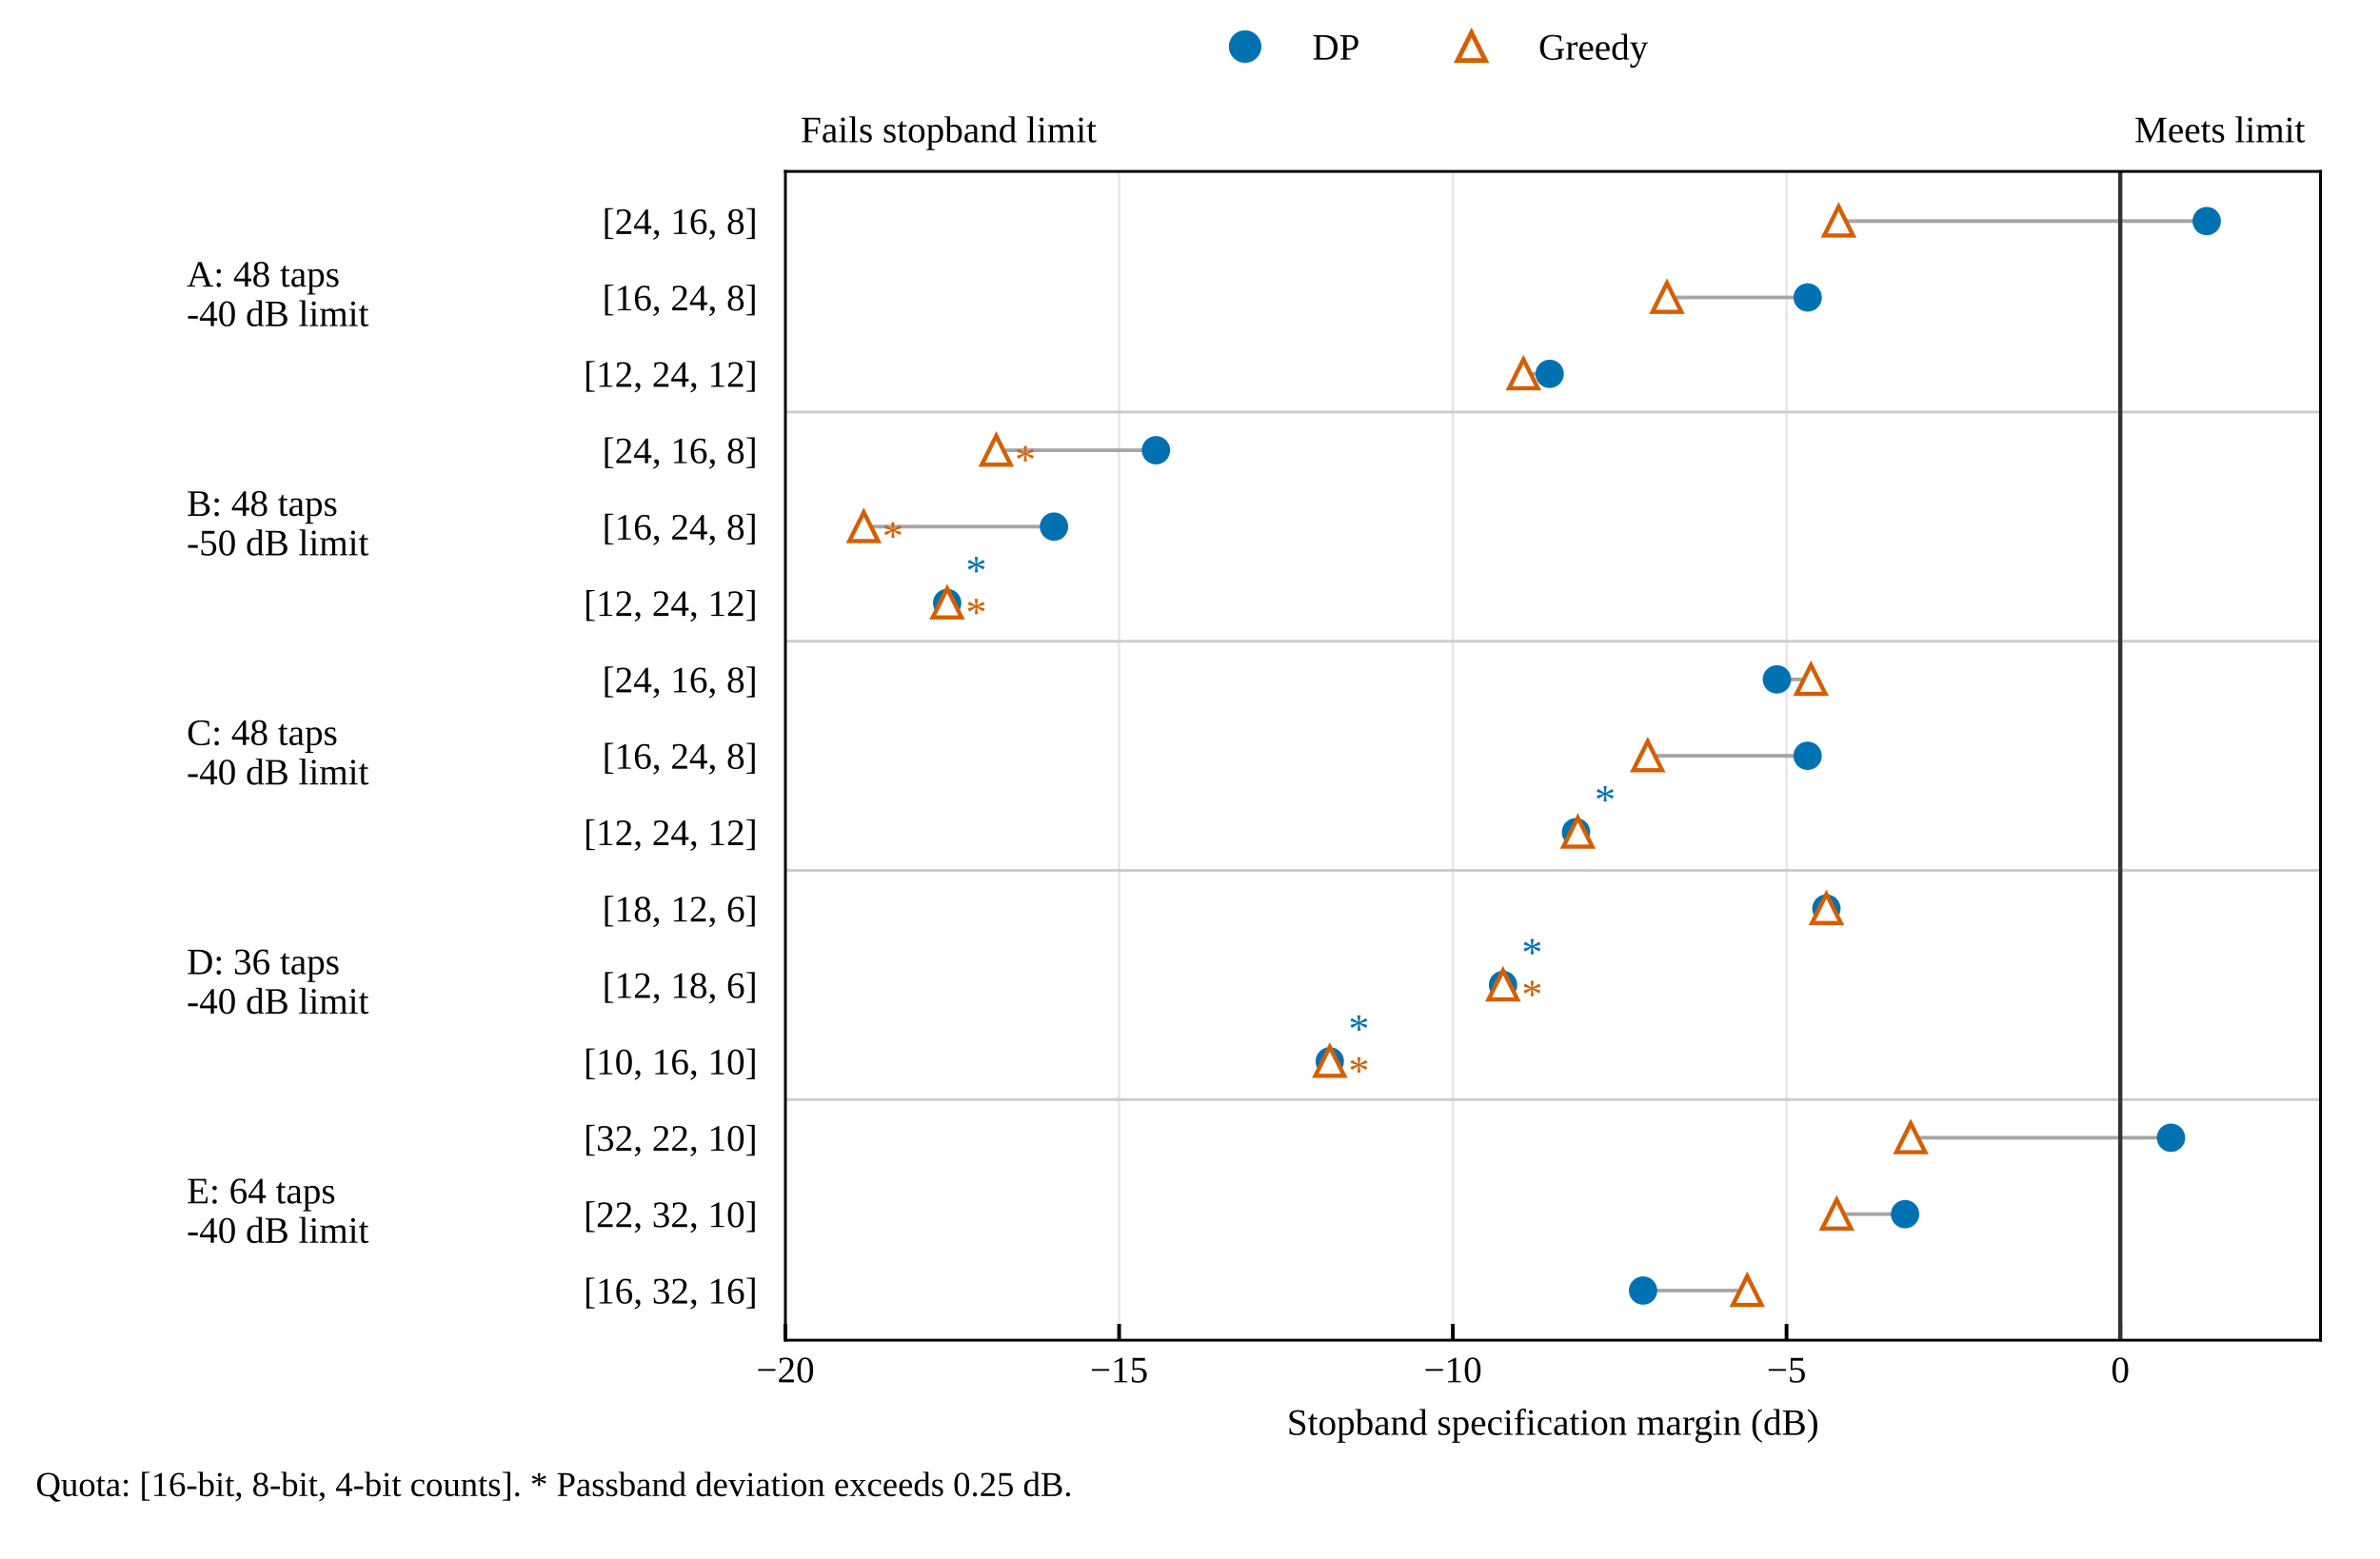
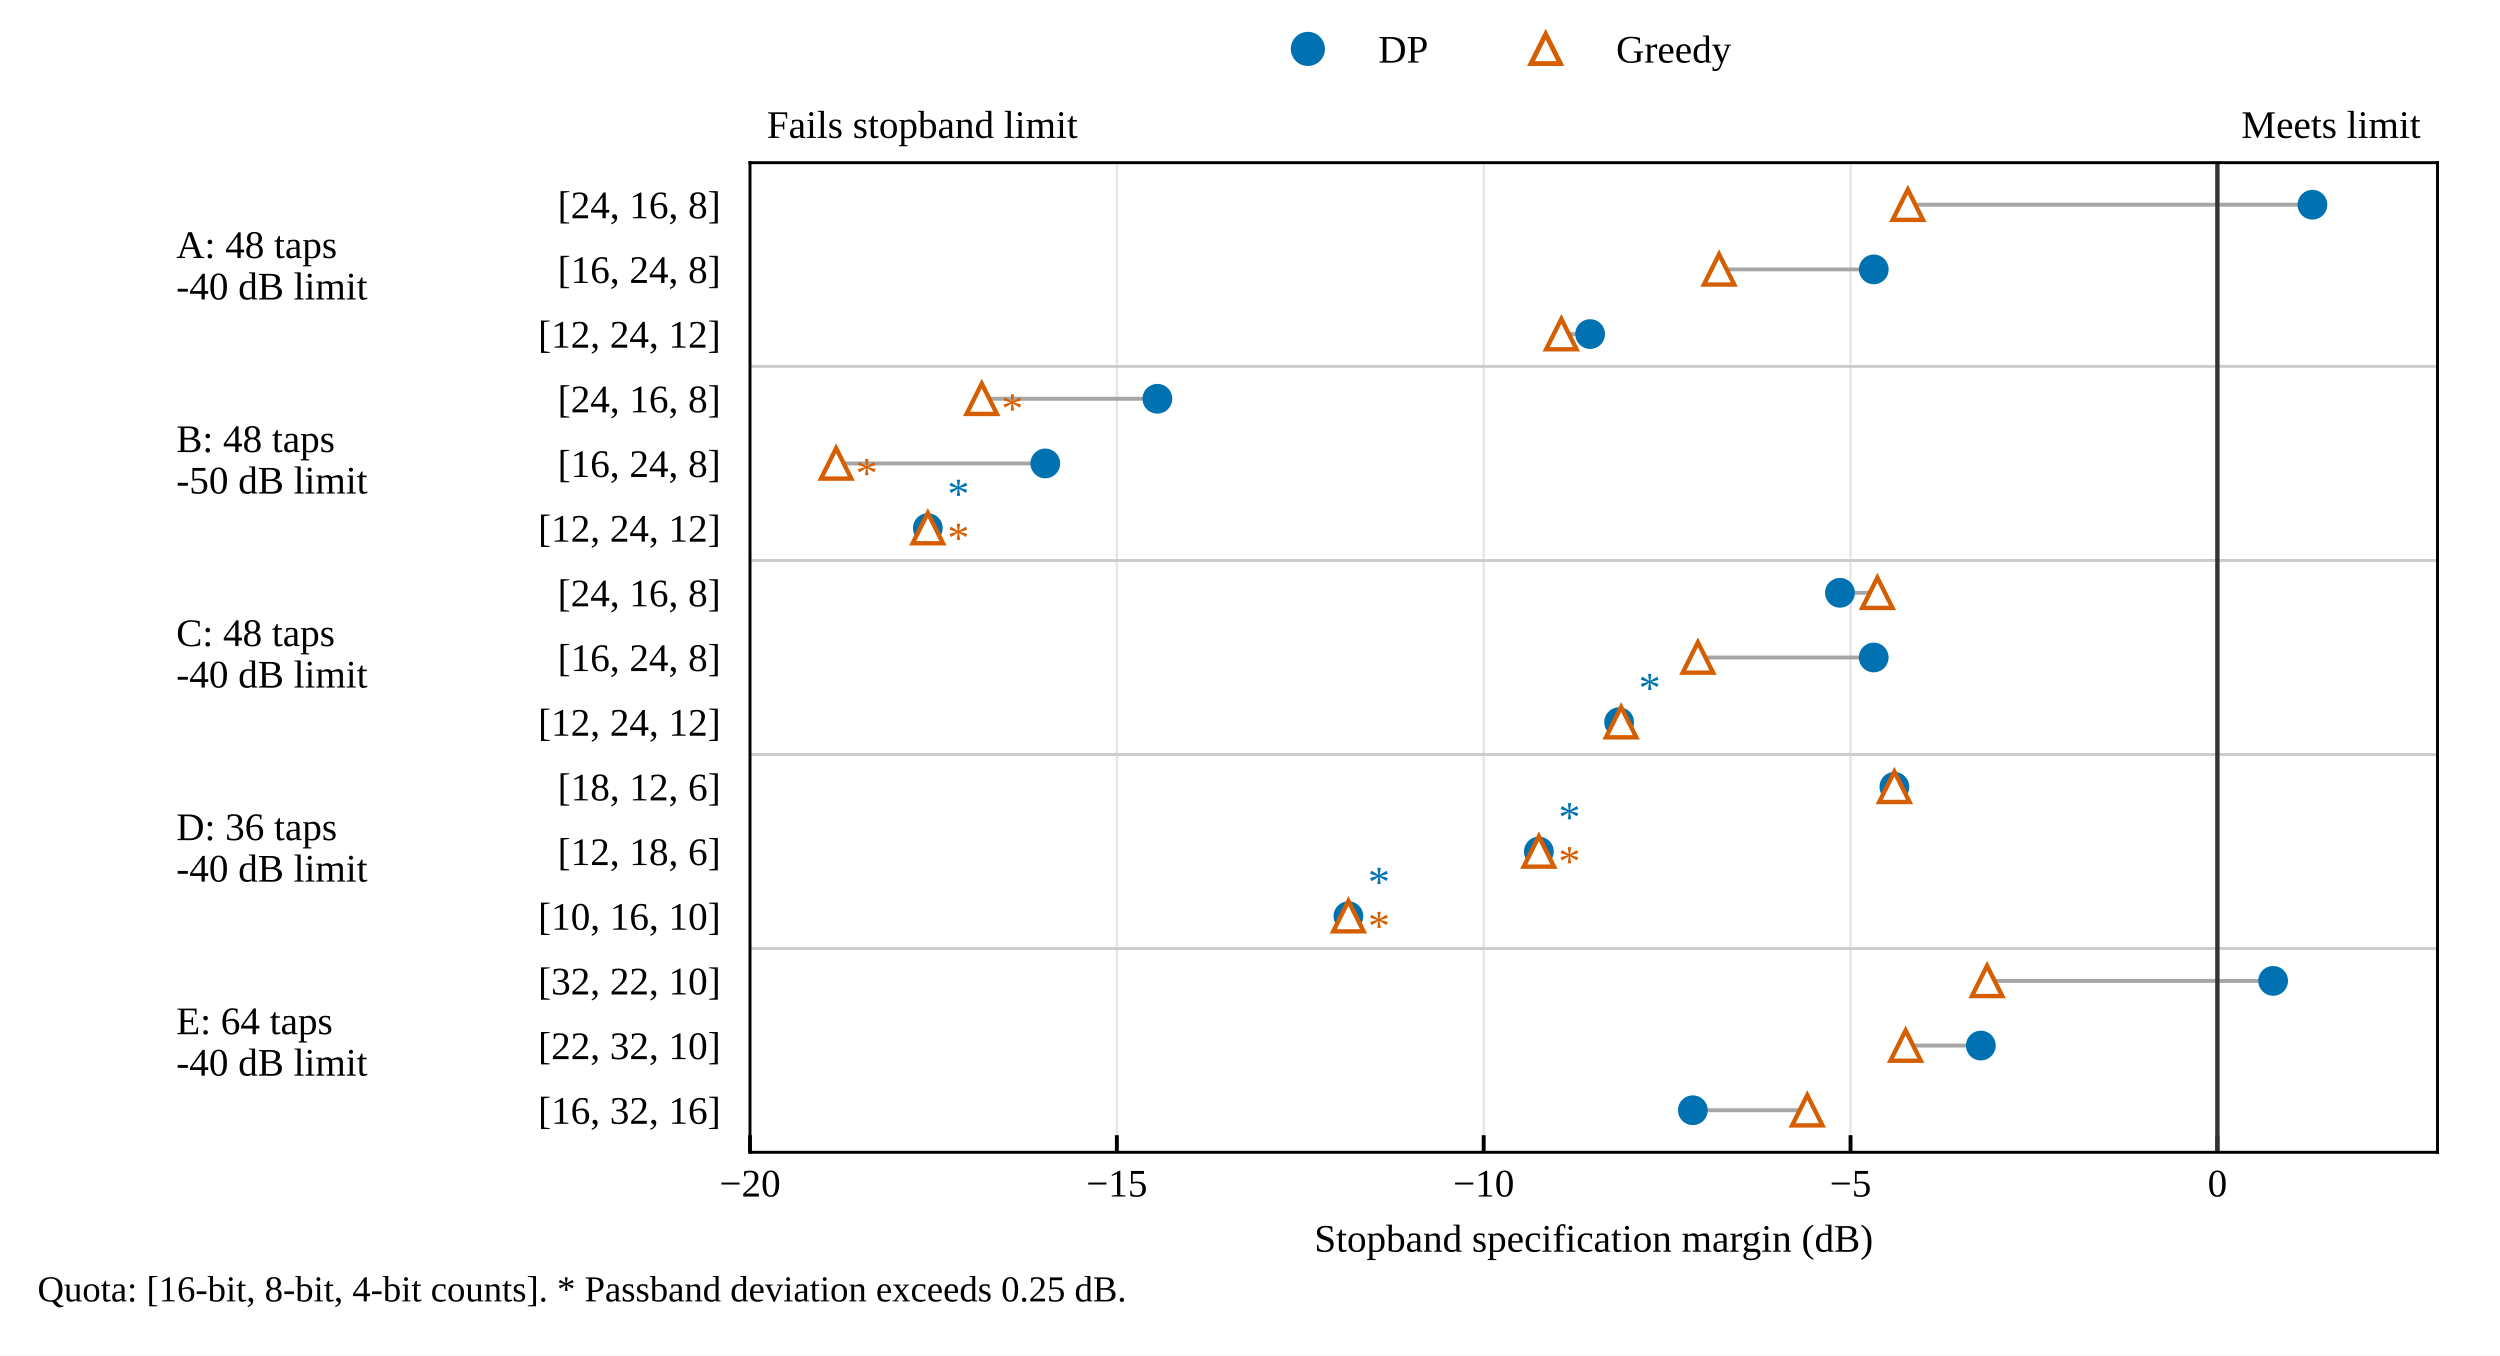
- <svg xmlns="http://www.w3.org/2000/svg" xmlns:xlink="http://www.w3.org/1999/xlink" width="511.2pt" height="334.8pt" viewBox="0 0 511.2 334.8" version="1.1">
+ <svg xmlns="http://www.w3.org/2000/svg" xmlns:xlink="http://www.w3.org/1999/xlink" width="511.2pt" height="277.2pt" viewBox="0 0 511.2 277.2" version="1.1">
  <defs>
    <style type="text/css">*{stroke-linejoin: round; stroke-linecap: butt}</style>
  </defs>
  <g id="figure_1">
    <g id="patch_1">
-       <path d="M 0 334.8  L 511.2 334.8  L 511.2 0  L 0 0  z " style="fill: #ffffff" />
+       <path d="M 0 277.2  L 511.2 277.2  L 511.2 0  L 0 0  z " style="fill: #ffffff" />
    </g>
    <g id="axes_1">
      <g id="patch_2">
-         <path d="M 168.696 287.928  L 498.42 287.928  L 498.42 36.828  L 168.696 36.828  z " style="fill: #ffffff" />
+         <path d="M 153.36 235.62  L 498.42 235.62  L 498.42 33.264  L 153.36 33.264  z " style="fill: #ffffff" />
      </g>
      <g id="matplotlib.axis_1">
        <g id="xtick_1">
          <g id="line2d_1">
-             <path d="M 168.696 287.928  L 168.696 36.828  " clip-path="url(#p16cf13d102)" style="fill: none; stroke: #e6e6e6; stroke-width: 0.5; stroke-linecap: square" />
+             <path d="M 153.36 235.62  L 153.36 33.264  " clip-path="url(#p4b756a6af1)" style="fill: none; stroke: #e6e6e6; stroke-width: 0.5; stroke-linecap: square" />
          </g>
          <g id="line2d_2">
            <defs>
-               <path id="m897e03ab3a" d="M 0 0  L 0 -3.5  " style="stroke: #000000; stroke-width: 0.8" />
+               <path id="m0990af13a1" d="M 0 0  L 0 -3.5  " style="stroke: #000000; stroke-width: 0.8" />
            </defs>
            <g>
-               <use xlink:href="#m897e03ab3a" x="168.696" y="287.928" style="stroke: #000000; stroke-width: 0.8" />
+               <use xlink:href="#m0990af13a1" x="153.36" y="235.62" style="stroke: #000000; stroke-width: 0.8" />
            </g>
          </g>
          <g id="text_1">
-             <text style="font-size: 8px; font-family: 'Times New Roman', serif; text-anchor: middle" x="168.696" y="296.975" transform="rotate(-0 168.696 296.9749)">−20</text>
+             <text style="font-size: 8px; font-family: 'Times New Roman', serif; text-anchor: middle" x="153.36" y="244.667" transform="rotate(-0 153.36 244.6669)">−20</text>
          </g>
        </g>
        <g id="xtick_2">
          <g id="line2d_3">
-             <path d="M 240.375 287.928  L 240.375 36.828  " clip-path="url(#p16cf13d102)" style="fill: none; stroke: #e6e6e6; stroke-width: 0.5; stroke-linecap: square" />
+             <path d="M 228.373 235.62  L 228.373 33.264  " clip-path="url(#p4b756a6af1)" style="fill: none; stroke: #e6e6e6; stroke-width: 0.5; stroke-linecap: square" />
          </g>
          <g id="line2d_4">
            <g>
-               <use xlink:href="#m897e03ab3a" x="240.375" y="287.928" style="stroke: #000000; stroke-width: 0.8" />
+               <use xlink:href="#m0990af13a1" x="228.373" y="235.62" style="stroke: #000000; stroke-width: 0.8" />
            </g>
          </g>
          <g id="text_2">
-             <text style="font-size: 8px; font-family: 'Times New Roman', serif; text-anchor: middle" x="240.375" y="296.975" transform="rotate(-0 240.3751 296.9749)">−15</text>
+             <text style="font-size: 8px; font-family: 'Times New Roman', serif; text-anchor: middle" x="228.373" y="244.667" transform="rotate(-0 228.373 244.6669)">−15</text>
          </g>
        </g>
        <g id="xtick_3">
          <g id="line2d_5">
-             <path d="M 312.054 287.928  L 312.054 36.828  " clip-path="url(#p16cf13d102)" style="fill: none; stroke: #e6e6e6; stroke-width: 0.5; stroke-linecap: square" />
+             <path d="M 303.386 235.62  L 303.386 33.264  " clip-path="url(#p4b756a6af1)" style="fill: none; stroke: #e6e6e6; stroke-width: 0.5; stroke-linecap: square" />
          </g>
          <g id="line2d_6">
            <g>
-               <use xlink:href="#m897e03ab3a" x="312.054" y="287.928" style="stroke: #000000; stroke-width: 0.8" />
+               <use xlink:href="#m0990af13a1" x="303.386" y="235.62" style="stroke: #000000; stroke-width: 0.8" />
            </g>
          </g>
          <g id="text_3">
-             <text style="font-size: 8px; font-family: 'Times New Roman', serif; text-anchor: middle" x="312.054" y="296.975" transform="rotate(-0 312.0543 296.9749)">−10</text>
+             <text style="font-size: 8px; font-family: 'Times New Roman', serif; text-anchor: middle" x="303.386" y="244.667" transform="rotate(-0 303.3861 244.6669)">−10</text>
          </g>
        </g>
        <g id="xtick_4">
          <g id="line2d_7">
-             <path d="M 383.733 287.928  L 383.733 36.828  " clip-path="url(#p16cf13d102)" style="fill: none; stroke: #e6e6e6; stroke-width: 0.5; stroke-linecap: square" />
+             <path d="M 378.399 235.62  L 378.399 33.264  " clip-path="url(#p4b756a6af1)" style="fill: none; stroke: #e6e6e6; stroke-width: 0.5; stroke-linecap: square" />
          </g>
          <g id="line2d_8">
            <g>
-               <use xlink:href="#m897e03ab3a" x="383.733" y="287.928" style="stroke: #000000; stroke-width: 0.8" />
+               <use xlink:href="#m0990af13a1" x="378.399" y="235.62" style="stroke: #000000; stroke-width: 0.8" />
            </g>
          </g>
          <g id="text_4">
-             <text style="font-size: 8px; font-family: 'Times New Roman', serif; text-anchor: middle" x="383.733" y="296.975" transform="rotate(-0 383.7334 296.9749)">−5</text>
+             <text style="font-size: 8px; font-family: 'Times New Roman', serif; text-anchor: middle" x="378.399" y="244.667" transform="rotate(-0 378.3991 244.6669)">−5</text>
          </g>
        </g>
        <g id="xtick_5">
          <g id="line2d_9">
-             <path d="M 455.413 287.928  L 455.413 36.828  " clip-path="url(#p16cf13d102)" style="fill: none; stroke: #e6e6e6; stroke-width: 0.5; stroke-linecap: square" />
+             <path d="M 453.412 235.62  L 453.412 33.264  " clip-path="url(#p4b756a6af1)" style="fill: none; stroke: #e6e6e6; stroke-width: 0.5; stroke-linecap: square" />
          </g>
          <g id="line2d_10">
            <g>
-               <use xlink:href="#m897e03ab3a" x="455.413" y="287.928" style="stroke: #000000; stroke-width: 0.8" />
+               <use xlink:href="#m0990af13a1" x="453.412" y="235.62" style="stroke: #000000; stroke-width: 0.8" />
            </g>
          </g>
          <g id="text_5">
-             <text style="font-size: 8px; font-family: 'Times New Roman', serif; text-anchor: middle" x="455.413" y="296.975" transform="rotate(-0 455.4125 296.9749)">0</text>
+             <text style="font-size: 8px; font-family: 'Times New Roman', serif; text-anchor: middle" x="453.412" y="244.667" transform="rotate(-0 453.4122 244.6669)">0</text>
          </g>
        </g>
        <g id="text_6">
-           <text style="font-size: 8px; font-family: 'Times New Roman', serif; text-anchor: middle" x="333.558" y="308.256" transform="rotate(-0 333.558 308.2564)">Stopband specification margin (dB)</text>
+           <text style="font-size: 8px; font-family: 'Times New Roman', serif; text-anchor: middle" x="325.89" y="255.948" transform="rotate(-0 325.89 255.9484)">Stopband specification margin (dB)</text>
        </g>
      </g>
      <g id="matplotlib.axis_2">
        <g id="ytick_1">
          <g id="line2d_11" />
          <g id="text_7">
-             <text style="font-size: 8px; font-family: 'Times New Roman', serif; text-anchor: end" x="162.696" y="50.269" transform="rotate(-0 162.696 50.26908)">[24, 16, 8]</text>
+             <text style="font-size: 8px; font-family: 'Times New Roman', serif; text-anchor: end" x="147.36" y="44.634" transform="rotate(-0 147.36 44.63426)">[24, 16, 8]</text>
          </g>
        </g>
        <g id="ytick_2">
          <g id="line2d_12" />
          <g id="text_8">
-             <text style="font-size: 8px; font-family: 'Times New Roman', serif; text-anchor: end" x="162.696" y="66.681" transform="rotate(-0 162.696 66.68085)">[16, 24, 8]</text>
+             <text style="font-size: 8px; font-family: 'Times New Roman', serif; text-anchor: end" x="147.36" y="57.86" transform="rotate(-0 147.36 57.86014)">[16, 24, 8]</text>
          </g>
        </g>
        <g id="ytick_3">
          <g id="line2d_13" />
          <g id="text_9">
-             <text style="font-size: 8px; font-family: 'Times New Roman', serif; text-anchor: end" x="162.696" y="83.093" transform="rotate(-0 162.696 83.09261)">[12, 24, 12]</text>
+             <text style="font-size: 8px; font-family: 'Times New Roman', serif; text-anchor: end" x="147.36" y="71.086" transform="rotate(-0 147.36 71.08603)">[12, 24, 12]</text>
          </g>
        </g>
        <g id="ytick_4">
          <g id="line2d_14" />
          <g id="text_10">
-             <text style="font-size: 8px; font-family: 'Times New Roman', serif; text-anchor: end" x="162.696" y="99.504" transform="rotate(-0 162.696 99.50438)">[24, 16, 8]</text>
+             <text style="font-size: 8px; font-family: 'Times New Roman', serif; text-anchor: end" x="147.36" y="84.312" transform="rotate(-0 147.36 84.31191)">[24, 16, 8]</text>
          </g>
        </g>
        <g id="ytick_5">
          <g id="line2d_15" />
          <g id="text_11">
-             <text style="font-size: 8px; font-family: 'Times New Roman', serif; text-anchor: end" x="162.696" y="115.916" transform="rotate(-0 162.696 115.9161)">[16, 24, 8]</text>
+             <text style="font-size: 8px; font-family: 'Times New Roman', serif; text-anchor: end" x="147.36" y="97.538" transform="rotate(-0 147.36 97.53779)">[16, 24, 8]</text>
          </g>
        </g>
        <g id="ytick_6">
          <g id="line2d_16" />
          <g id="text_12">
-             <text style="font-size: 8px; font-family: 'Times New Roman', serif; text-anchor: end" x="162.696" y="132.328" transform="rotate(-0 162.696 132.3279)">[12, 24, 12]</text>
+             <text style="font-size: 8px; font-family: 'Times New Roman', serif; text-anchor: end" x="147.36" y="110.764" transform="rotate(-0 147.36 110.7637)">[12, 24, 12]</text>
          </g>
        </g>
        <g id="ytick_7">
          <g id="line2d_17" />
          <g id="text_13">
-             <text style="font-size: 8px; font-family: 'Times New Roman', serif; text-anchor: end" x="162.696" y="148.74" transform="rotate(-0 162.696 148.7397)">[24, 16, 8]</text>
+             <text style="font-size: 8px; font-family: 'Times New Roman', serif; text-anchor: end" x="147.36" y="123.99" transform="rotate(-0 147.36 123.9896)">[24, 16, 8]</text>
          </g>
        </g>
        <g id="ytick_8">
          <g id="line2d_18" />
          <g id="text_14">
-             <text style="font-size: 8px; font-family: 'Times New Roman', serif; text-anchor: end" x="162.696" y="165.151" transform="rotate(-0 162.696 165.1514)">[16, 24, 8]</text>
+             <text style="font-size: 8px; font-family: 'Times New Roman', serif; text-anchor: end" x="147.36" y="137.215" transform="rotate(-0 147.36 137.2154)">[16, 24, 8]</text>
          </g>
        </g>
        <g id="ytick_9">
          <g id="line2d_19" />
          <g id="text_15">
-             <text style="font-size: 8px; font-family: 'Times New Roman', serif; text-anchor: end" x="162.696" y="181.563" transform="rotate(-0 162.696 181.5632)">[12, 24, 12]</text>
+             <text style="font-size: 8px; font-family: 'Times New Roman', serif; text-anchor: end" x="147.36" y="150.441" transform="rotate(-0 147.36 150.4413)">[12, 24, 12]</text>
          </g>
        </g>
        <g id="ytick_10">
          <g id="line2d_20" />
          <g id="text_16">
-             <text style="font-size: 8px; font-family: 'Times New Roman', serif; text-anchor: end" x="162.696" y="197.975" transform="rotate(-0 162.696 197.975)">[18, 12, 6]</text>
+             <text style="font-size: 8px; font-family: 'Times New Roman', serif; text-anchor: end" x="147.36" y="163.667" transform="rotate(-0 147.36 163.6672)">[18, 12, 6]</text>
          </g>
        </g>
        <g id="ytick_11">
          <g id="line2d_21" />
          <g id="text_17">
-             <text style="font-size: 8px; font-family: 'Times New Roman', serif; text-anchor: end" x="162.696" y="214.387" transform="rotate(-0 162.696 214.3867)">[12, 18, 6]</text>
+             <text style="font-size: 8px; font-family: 'Times New Roman', serif; text-anchor: end" x="147.36" y="176.893" transform="rotate(-0 147.36 176.8931)">[12, 18, 6]</text>
          </g>
        </g>
        <g id="ytick_12">
          <g id="line2d_22" />
          <g id="text_18">
-             <text style="font-size: 8px; font-family: 'Times New Roman', serif; text-anchor: end" x="162.696" y="230.798" transform="rotate(-0 162.696 230.7985)">[10, 16, 10]</text>
+             <text style="font-size: 8px; font-family: 'Times New Roman', serif; text-anchor: end" x="147.36" y="190.119" transform="rotate(-0 147.36 190.119)">[10, 16, 10]</text>
          </g>
        </g>
        <g id="ytick_13">
          <g id="line2d_23" />
          <g id="text_19">
-             <text style="font-size: 8px; font-family: 'Times New Roman', serif; text-anchor: end" x="162.696" y="247.21" transform="rotate(-0 162.696 247.2103)">[32, 22, 10]</text>
+             <text style="font-size: 8px; font-family: 'Times New Roman', serif; text-anchor: end" x="147.36" y="203.345" transform="rotate(-0 147.36 203.3448)">[32, 22, 10]</text>
          </g>
        </g>
        <g id="ytick_14">
          <g id="line2d_24" />
          <g id="text_20">
-             <text style="font-size: 8px; font-family: 'Times New Roman', serif; text-anchor: end" x="162.696" y="263.622" transform="rotate(-0 162.696 263.622)">[22, 32, 10]</text>
+             <text style="font-size: 8px; font-family: 'Times New Roman', serif; text-anchor: end" x="147.36" y="216.571" transform="rotate(-0 147.36 216.5707)">[22, 32, 10]</text>
          </g>
        </g>
        <g id="ytick_15">
          <g id="line2d_25" />
          <g id="text_21">
-             <text style="font-size: 8px; font-family: 'Times New Roman', serif; text-anchor: end" x="162.696" y="280.034" transform="rotate(-0 162.696 280.0338)">[16, 32, 16]</text>
+             <text style="font-size: 8px; font-family: 'Times New Roman', serif; text-anchor: end" x="147.36" y="229.797" transform="rotate(-0 147.36 229.7966)">[16, 32, 16]</text>
          </g>
        </g>
      </g>
      <g id="line2d_26">
-         <path d="M 473.983 47.496  L 394.924 47.496  " clip-path="url(#p16cf13d102)" style="fill: none; stroke: #a6a6a6; stroke-width: 0.8; stroke-linecap: square" />
+         <path d="M 472.846 41.861  L 390.11 41.861  " clip-path="url(#p4b756a6af1)" style="fill: none; stroke: #a6a6a6; stroke-width: 0.8; stroke-linecap: square" />
      </g>
      <g id="line2d_27">
-         <path d="M 388.272 63.907  L 358.047 63.907  " clip-path="url(#p16cf13d102)" style="fill: none; stroke: #a6a6a6; stroke-width: 0.8; stroke-linecap: square" />
+         <path d="M 383.149 55.087  L 351.518 55.087  " clip-path="url(#p4b756a6af1)" style="fill: none; stroke: #a6a6a6; stroke-width: 0.8; stroke-linecap: square" />
      </g>
      <g id="line2d_28">
-         <path d="M 332.85 80.319  L 327.223 80.319  " clip-path="url(#p16cf13d102)" style="fill: none; stroke: #a6a6a6; stroke-width: 0.8; stroke-linecap: square" />
+         <path d="M 325.149 68.313  L 319.26 68.313  " clip-path="url(#p4b756a6af1)" style="fill: none; stroke: #a6a6a6; stroke-width: 0.8; stroke-linecap: square" />
      </g>
      <g id="line2d_29">
-         <path d="M 248.295 96.731  L 213.977 96.731  " clip-path="url(#p16cf13d102)" style="fill: none; stroke: #a6a6a6; stroke-width: 0.8; stroke-linecap: square" />
+         <path d="M 236.661 81.538  L 200.747 81.538  " clip-path="url(#p4b756a6af1)" style="fill: none; stroke: #a6a6a6; stroke-width: 0.8; stroke-linecap: square" />
      </g>
      <g id="line2d_30">
-         <path d="M 226.392 113.143  L 185.527 113.143  " clip-path="url(#p16cf13d102)" style="fill: none; stroke: #a6a6a6; stroke-width: 0.8; stroke-linecap: square" />
+         <path d="M 213.74 94.764  L 170.974 94.764  " clip-path="url(#p4b756a6af1)" style="fill: none; stroke: #a6a6a6; stroke-width: 0.8; stroke-linecap: square" />
      </g>
      <g id="line2d_31">
-         <path d="M 203.442 129.554  L 203.442 129.554  " clip-path="url(#p16cf13d102)" style="fill: none; stroke: #a6a6a6; stroke-width: 0.8; stroke-linecap: square" />
+         <path d="M 189.722 107.99  L 189.722 107.99  " clip-path="url(#p4b756a6af1)" style="fill: none; stroke: #a6a6a6; stroke-width: 0.8; stroke-linecap: square" />
      </g>
      <g id="line2d_32">
-         <path d="M 381.66 145.966  L 388.977 145.966  " clip-path="url(#p16cf13d102)" style="fill: none; stroke: #a6a6a6; stroke-width: 0.8; stroke-linecap: square" />
+         <path d="M 376.23 121.216  L 383.886 121.216  " clip-path="url(#p4b756a6af1)" style="fill: none; stroke: #a6a6a6; stroke-width: 0.8; stroke-linecap: square" />
      </g>
      <g id="line2d_33">
-         <path d="M 388.259 162.378  L 353.909 162.378  " clip-path="url(#p16cf13d102)" style="fill: none; stroke: #a6a6a6; stroke-width: 0.8; stroke-linecap: square" />
+         <path d="M 383.136 134.442  L 347.188 134.442  " clip-path="url(#p4b756a6af1)" style="fill: none; stroke: #a6a6a6; stroke-width: 0.8; stroke-linecap: square" />
      </g>
      <g id="line2d_34">
-         <path d="M 338.511 178.79  L 338.904 178.79  " clip-path="url(#p16cf13d102)" style="fill: none; stroke: #a6a6a6; stroke-width: 0.8; stroke-linecap: square" />
+         <path d="M 331.074 147.668  L 331.484 147.668  " clip-path="url(#p4b756a6af1)" style="fill: none; stroke: #a6a6a6; stroke-width: 0.8; stroke-linecap: square" />
      </g>
      <g id="line2d_35">
-         <path d="M 392.298 195.202  L 392.298 195.202  " clip-path="url(#p16cf13d102)" style="fill: none; stroke: #a6a6a6; stroke-width: 0.8; stroke-linecap: square" />
+         <path d="M 387.362 160.894  L 387.362 160.894  " clip-path="url(#p4b756a6af1)" style="fill: none; stroke: #a6a6a6; stroke-width: 0.8; stroke-linecap: square" />
      </g>
      <g id="line2d_36">
-         <path d="M 322.832 211.613  L 322.832 211.613  " clip-path="url(#p16cf13d102)" style="fill: none; stroke: #a6a6a6; stroke-width: 0.8; stroke-linecap: square" />
+         <path d="M 314.665 174.12  L 314.665 174.12  " clip-path="url(#p4b756a6af1)" style="fill: none; stroke: #a6a6a6; stroke-width: 0.8; stroke-linecap: square" />
      </g>
      <g id="line2d_37">
-         <path d="M 285.621 228.025  L 285.621 228.025  " clip-path="url(#p16cf13d102)" style="fill: none; stroke: #a6a6a6; stroke-width: 0.8; stroke-linecap: square" />
+         <path d="M 275.723 187.346  L 275.723 187.346  " clip-path="url(#p4b756a6af1)" style="fill: none; stroke: #a6a6a6; stroke-width: 0.8; stroke-linecap: square" />
      </g>
      <g id="line2d_38">
-         <path d="M 466.305 244.437  L 410.409 244.437  " clip-path="url(#p16cf13d102)" style="fill: none; stroke: #a6a6a6; stroke-width: 0.8; stroke-linecap: square" />
+         <path d="M 464.812 200.571  L 406.315 200.571  " clip-path="url(#p4b756a6af1)" style="fill: none; stroke: #a6a6a6; stroke-width: 0.8; stroke-linecap: square" />
      </g>
      <g id="line2d_39">
-         <path d="M 409.191 260.849  L 394.494 260.849  " clip-path="url(#p16cf13d102)" style="fill: none; stroke: #a6a6a6; stroke-width: 0.8; stroke-linecap: square" />
+         <path d="M 405.041 213.797  L 389.66 213.797  " clip-path="url(#p4b756a6af1)" style="fill: none; stroke: #a6a6a6; stroke-width: 0.8; stroke-linecap: square" />
      </g>
      <g id="line2d_40">
-         <path d="M 352.918 277.26  L 375.279 277.26  " clip-path="url(#p16cf13d102)" style="fill: none; stroke: #a6a6a6; stroke-width: 0.8; stroke-linecap: square" />
+         <path d="M 346.151 227.023  L 369.551 227.023  " clip-path="url(#p4b756a6af1)" style="fill: none; stroke: #a6a6a6; stroke-width: 0.8; stroke-linecap: square" />
      </g>
      <g id="line2d_41">
        <defs>
-           <path id="m08a3121057" d="M 0 2.6  C 0.69 2.6 1.351 2.326 1.838 1.838  C 2.326 1.351 2.6 0.69 2.6 0  C 2.6 -0.69 2.326 -1.351 1.838 -1.838  C 1.351 -2.326 0.69 -2.6 0 -2.6  C -0.69 -2.6 -1.351 -2.326 -1.838 -1.838  C -2.326 -1.351 -2.6 -0.69 -2.6 0  C -2.6 0.69 -2.326 1.351 -1.838 1.838  C -1.351 2.326 -0.69 2.6 0 2.6  z " style="stroke: #0072b2; stroke-width: 0.9" />
+           <path id="m3b28a5a2b3" d="M 0 2.6  C 0.69 2.6 1.351 2.326 1.838 1.838  C 2.326 1.351 2.6 0.69 2.6 0  C 2.6 -0.69 2.326 -1.351 1.838 -1.838  C 1.351 -2.326 0.69 -2.6 0 -2.6  C -0.69 -2.6 -1.351 -2.326 -1.838 -1.838  C -2.326 -1.351 -2.6 -0.69 -2.6 0  C -2.6 0.69 -2.326 1.351 -1.838 1.838  C -1.351 2.326 -0.69 2.6 0 2.6  z " style="stroke: #0072b2; stroke-width: 0.9" />
        </defs>
-         <g clip-path="url(#p16cf13d102)">
-           <use xlink:href="#m08a3121057" x="473.983" y="47.496" style="fill: #0072b2; stroke: #0072b2; stroke-width: 0.9" />
+         <g clip-path="url(#p4b756a6af1)">
+           <use xlink:href="#m3b28a5a2b3" x="472.846" y="41.861" style="fill: #0072b2; stroke: #0072b2; stroke-width: 0.9" />
        </g>
      </g>
      <g id="line2d_42">
-         <g clip-path="url(#p16cf13d102)">
-           <use xlink:href="#m08a3121057" x="388.272" y="63.907" style="fill: #0072b2; stroke: #0072b2; stroke-width: 0.9" />
+         <g clip-path="url(#p4b756a6af1)">
+           <use xlink:href="#m3b28a5a2b3" x="383.149" y="55.087" style="fill: #0072b2; stroke: #0072b2; stroke-width: 0.9" />
        </g>
      </g>
      <g id="line2d_43">
-         <g clip-path="url(#p16cf13d102)">
-           <use xlink:href="#m08a3121057" x="332.85" y="80.319" style="fill: #0072b2; stroke: #0072b2; stroke-width: 0.9" />
+         <g clip-path="url(#p4b756a6af1)">
+           <use xlink:href="#m3b28a5a2b3" x="325.149" y="68.313" style="fill: #0072b2; stroke: #0072b2; stroke-width: 0.9" />
        </g>
      </g>
      <g id="line2d_44">
-         <path d="M 168.696 88.525  L 498.42 88.525  " clip-path="url(#p16cf13d102)" style="fill: none; stroke: #cccccc; stroke-width: 0.6; stroke-linecap: square" />
+         <path d="M 153.36 74.926  L 498.42 74.926  " clip-path="url(#p4b756a6af1)" style="fill: none; stroke: #cccccc; stroke-width: 0.6; stroke-linecap: square" />
      </g>
      <g id="line2d_45">
-         <g clip-path="url(#p16cf13d102)">
-           <use xlink:href="#m08a3121057" x="248.295" y="96.731" style="fill: #0072b2; stroke: #0072b2; stroke-width: 0.9" />
+         <g clip-path="url(#p4b756a6af1)">
+           <use xlink:href="#m3b28a5a2b3" x="236.661" y="81.538" style="fill: #0072b2; stroke: #0072b2; stroke-width: 0.9" />
        </g>
      </g>
      <g id="line2d_46">
-         <g clip-path="url(#p16cf13d102)">
-           <use xlink:href="#m08a3121057" x="226.392" y="113.143" style="fill: #0072b2; stroke: #0072b2; stroke-width: 0.9" />
+         <g clip-path="url(#p4b756a6af1)">
+           <use xlink:href="#m3b28a5a2b3" x="213.74" y="94.764" style="fill: #0072b2; stroke: #0072b2; stroke-width: 0.9" />
        </g>
      </g>
      <g id="line2d_47">
-         <g clip-path="url(#p16cf13d102)">
-           <use xlink:href="#m08a3121057" x="203.442" y="129.554" style="fill: #0072b2; stroke: #0072b2; stroke-width: 0.9" />
+         <g clip-path="url(#p4b756a6af1)">
+           <use xlink:href="#m3b28a5a2b3" x="189.722" y="107.99" style="fill: #0072b2; stroke: #0072b2; stroke-width: 0.9" />
        </g>
      </g>
      <g id="line2d_48">
-         <path d="M 168.696 137.76  L 498.42 137.76  " clip-path="url(#p16cf13d102)" style="fill: none; stroke: #cccccc; stroke-width: 0.6; stroke-linecap: square" />
+         <path d="M 153.36 114.603  L 498.42 114.603  " clip-path="url(#p4b756a6af1)" style="fill: none; stroke: #cccccc; stroke-width: 0.6; stroke-linecap: square" />
      </g>
      <g id="line2d_49">
-         <g clip-path="url(#p16cf13d102)">
-           <use xlink:href="#m08a3121057" x="381.66" y="145.966" style="fill: #0072b2; stroke: #0072b2; stroke-width: 0.9" />
+         <g clip-path="url(#p4b756a6af1)">
+           <use xlink:href="#m3b28a5a2b3" x="376.23" y="121.216" style="fill: #0072b2; stroke: #0072b2; stroke-width: 0.9" />
        </g>
      </g>
      <g id="line2d_50">
-         <g clip-path="url(#p16cf13d102)">
-           <use xlink:href="#m08a3121057" x="388.259" y="162.378" style="fill: #0072b2; stroke: #0072b2; stroke-width: 0.9" />
+         <g clip-path="url(#p4b756a6af1)">
+           <use xlink:href="#m3b28a5a2b3" x="383.136" y="134.442" style="fill: #0072b2; stroke: #0072b2; stroke-width: 0.9" />
        </g>
      </g>
      <g id="line2d_51">
-         <g clip-path="url(#p16cf13d102)">
-           <use xlink:href="#m08a3121057" x="338.511" y="178.79" style="fill: #0072b2; stroke: #0072b2; stroke-width: 0.9" />
+         <g clip-path="url(#p4b756a6af1)">
+           <use xlink:href="#m3b28a5a2b3" x="331.074" y="147.668" style="fill: #0072b2; stroke: #0072b2; stroke-width: 0.9" />
        </g>
      </g>
      <g id="line2d_52">
-         <path d="M 168.696 186.996  L 498.42 186.996  " clip-path="url(#p16cf13d102)" style="fill: none; stroke: #cccccc; stroke-width: 0.6; stroke-linecap: square" />
+         <path d="M 153.36 154.281  L 498.42 154.281  " clip-path="url(#p4b756a6af1)" style="fill: none; stroke: #cccccc; stroke-width: 0.6; stroke-linecap: square" />
      </g>
      <g id="line2d_53">
-         <g clip-path="url(#p16cf13d102)">
-           <use xlink:href="#m08a3121057" x="392.298" y="195.202" style="fill: #0072b2; stroke: #0072b2; stroke-width: 0.9" />
+         <g clip-path="url(#p4b756a6af1)">
+           <use xlink:href="#m3b28a5a2b3" x="387.362" y="160.894" style="fill: #0072b2; stroke: #0072b2; stroke-width: 0.9" />
        </g>
      </g>
      <g id="line2d_54">
-         <g clip-path="url(#p16cf13d102)">
-           <use xlink:href="#m08a3121057" x="322.832" y="211.613" style="fill: #0072b2; stroke: #0072b2; stroke-width: 0.9" />
+         <g clip-path="url(#p4b756a6af1)">
+           <use xlink:href="#m3b28a5a2b3" x="314.665" y="174.12" style="fill: #0072b2; stroke: #0072b2; stroke-width: 0.9" />
        </g>
      </g>
      <g id="line2d_55">
-         <g clip-path="url(#p16cf13d102)">
-           <use xlink:href="#m08a3121057" x="285.621" y="228.025" style="fill: #0072b2; stroke: #0072b2; stroke-width: 0.9" />
+         <g clip-path="url(#p4b756a6af1)">
+           <use xlink:href="#m3b28a5a2b3" x="275.723" y="187.346" style="fill: #0072b2; stroke: #0072b2; stroke-width: 0.9" />
        </g>
      </g>
      <g id="line2d_56">
-         <path d="M 168.696 236.231  L 498.42 236.231  " clip-path="url(#p16cf13d102)" style="fill: none; stroke: #cccccc; stroke-width: 0.6; stroke-linecap: square" />
+         <path d="M 153.36 193.958  L 498.42 193.958  " clip-path="url(#p4b756a6af1)" style="fill: none; stroke: #cccccc; stroke-width: 0.6; stroke-linecap: square" />
      </g>
      <g id="line2d_57">
-         <g clip-path="url(#p16cf13d102)">
-           <use xlink:href="#m08a3121057" x="466.305" y="244.437" style="fill: #0072b2; stroke: #0072b2; stroke-width: 0.9" />
+         <g clip-path="url(#p4b756a6af1)">
+           <use xlink:href="#m3b28a5a2b3" x="464.812" y="200.571" style="fill: #0072b2; stroke: #0072b2; stroke-width: 0.9" />
        </g>
      </g>
      <g id="line2d_58">
-         <g clip-path="url(#p16cf13d102)">
-           <use xlink:href="#m08a3121057" x="409.191" y="260.849" style="fill: #0072b2; stroke: #0072b2; stroke-width: 0.9" />
+         <g clip-path="url(#p4b756a6af1)">
+           <use xlink:href="#m3b28a5a2b3" x="405.041" y="213.797" style="fill: #0072b2; stroke: #0072b2; stroke-width: 0.9" />
        </g>
      </g>
      <g id="line2d_59">
-         <g clip-path="url(#p16cf13d102)">
-           <use xlink:href="#m08a3121057" x="352.918" y="277.26" style="fill: #0072b2; stroke: #0072b2; stroke-width: 0.9" />
+         <g clip-path="url(#p4b756a6af1)">
+           <use xlink:href="#m3b28a5a2b3" x="346.151" y="227.023" style="fill: #0072b2; stroke: #0072b2; stroke-width: 0.9" />
        </g>
      </g>
      <g id="line2d_60">
-         <path d="M 455.413 287.928  L 455.413 36.828  " clip-path="url(#p16cf13d102)" style="fill: none; stroke: #333333; stroke-width: 0.9; stroke-linecap: square" />
+         <path d="M 453.412 235.62  L 453.412 33.264  " clip-path="url(#p4b756a6af1)" style="fill: none; stroke: #333333; stroke-width: 0.9; stroke-linecap: square" />
      </g>
      <g id="patch_3">
-         <path d="M 168.696 287.928  L 168.696 36.828  " style="fill: none; stroke: #000000; stroke-width: 0.6; stroke-linejoin: miter; stroke-linecap: square" />
+         <path d="M 153.36 235.62  L 153.36 33.264  " style="fill: none; stroke: #000000; stroke-width: 0.6; stroke-linejoin: miter; stroke-linecap: square" />
      </g>
      <g id="patch_4">
-         <path d="M 498.42 287.928  L 498.42 36.828  " style="fill: none; stroke: #000000; stroke-width: 0.6; stroke-linejoin: miter; stroke-linecap: square" />
+         <path d="M 498.42 235.62  L 498.42 33.264  " style="fill: none; stroke: #000000; stroke-width: 0.6; stroke-linejoin: miter; stroke-linecap: square" />
      </g>
      <g id="patch_5">
-         <path d="M 168.696 287.928  L 498.42 287.928  " style="fill: none; stroke: #000000; stroke-width: 0.6; stroke-linejoin: miter; stroke-linecap: square" />
+         <path d="M 153.36 235.62  L 498.42 235.62  " style="fill: none; stroke: #000000; stroke-width: 0.6; stroke-linejoin: miter; stroke-linecap: square" />
      </g>
      <g id="patch_6">
-         <path d="M 168.696 36.828  L 498.42 36.828  " style="fill: none; stroke: #000000; stroke-width: 0.6; stroke-linejoin: miter; stroke-linecap: square" />
+         <path d="M 153.36 33.264  L 498.42 33.264  " style="fill: none; stroke: #000000; stroke-width: 0.6; stroke-linejoin: miter; stroke-linecap: square" />
      </g>
      <g id="line2d_61">
        <defs>
-           <path id="m0c4dc425c7" d="M 0 -3.1  L -3.1 3.1  L 3.1 3.1  z " style="stroke: #d55e00; stroke-width: 0.9; stroke-linejoin: miter" />
+           <path id="m390d738e54" d="M 0 -3.1  L -3.1 3.1  L 3.1 3.1  z " style="stroke: #d55e00; stroke-width: 0.9; stroke-linejoin: miter" />
        </defs>
-         <g clip-path="url(#p16cf13d102)">
-           <use xlink:href="#m0c4dc425c7" x="394.924" y="47.496" style="fill: #ffffff; stroke: #d55e00; stroke-width: 0.9; stroke-linejoin: miter" />
+         <g clip-path="url(#p4b756a6af1)">
+           <use xlink:href="#m390d738e54" x="390.11" y="41.861" style="fill: #ffffff; stroke: #d55e00; stroke-width: 0.9; stroke-linejoin: miter" />
        </g>
      </g>
      <g id="line2d_62">
-         <g clip-path="url(#p16cf13d102)">
-           <use xlink:href="#m0c4dc425c7" x="358.047" y="63.907" style="fill: #ffffff; stroke: #d55e00; stroke-width: 0.9; stroke-linejoin: miter" />
+         <g clip-path="url(#p4b756a6af1)">
+           <use xlink:href="#m390d738e54" x="351.518" y="55.087" style="fill: #ffffff; stroke: #d55e00; stroke-width: 0.9; stroke-linejoin: miter" />
        </g>
      </g>
      <g id="line2d_63">
-         <g clip-path="url(#p16cf13d102)">
-           <use xlink:href="#m0c4dc425c7" x="327.223" y="80.319" style="fill: #ffffff; stroke: #d55e00; stroke-width: 0.9; stroke-linejoin: miter" />
+         <g clip-path="url(#p4b756a6af1)">
+           <use xlink:href="#m390d738e54" x="319.26" y="68.313" style="fill: #ffffff; stroke: #d55e00; stroke-width: 0.9; stroke-linejoin: miter" />
        </g>
      </g>
      <g id="text_22">
-         <text style="font-size: 8px; font-family: 'Times New Roman', serif" transform="translate(40.10364 61.57718)">A: 48 taps</text>
-         <text style="font-size: 8px; font-family: 'Times New Roman', serif" transform="translate(40.10364 70.05796)">-40 dB limit</text>
+         <text style="font-size: 8px; font-family: 'Times New Roman', serif" transform="translate(36.0396 52.75647)">A: 48 taps</text>
+         <text style="font-size: 8px; font-family: 'Times New Roman', serif" transform="translate(36.0396 61.23725)">-40 dB limit</text>
      </g>
      <g id="line2d_64">
-         <g clip-path="url(#p16cf13d102)">
-           <use xlink:href="#m0c4dc425c7" x="213.977" y="96.731" style="fill: #ffffff; stroke: #d55e00; stroke-width: 0.9; stroke-linejoin: miter" />
+         <g clip-path="url(#p4b756a6af1)">
+           <use xlink:href="#m390d738e54" x="200.747" y="81.538" style="fill: #ffffff; stroke: #d55e00; stroke-width: 0.9; stroke-linejoin: miter" />
        </g>
      </g>
      <g id="text_23">
-         <text style="font-size: 9px; font-family: 'Times New Roman', serif; text-anchor: start; fill: #d55e00" x="217.977" y="101.731" transform="rotate(-0 217.9768 101.7309)">*</text>
+         <text style="font-size: 9px; font-family: 'Times New Roman', serif; text-anchor: start; fill: #d55e00" x="204.747" y="86.538" transform="rotate(-0 204.7469 86.53847)">*</text>
      </g>
      <g id="line2d_65">
-         <g clip-path="url(#p16cf13d102)">
-           <use xlink:href="#m0c4dc425c7" x="185.527" y="113.143" style="fill: #ffffff; stroke: #d55e00; stroke-width: 0.9; stroke-linejoin: miter" />
+         <g clip-path="url(#p4b756a6af1)">
+           <use xlink:href="#m390d738e54" x="170.974" y="94.764" style="fill: #ffffff; stroke: #d55e00; stroke-width: 0.9; stroke-linejoin: miter" />
        </g>
      </g>
      <g id="text_24">
-         <text style="font-size: 9px; font-family: 'Times New Roman', serif; text-anchor: start; fill: #d55e00" x="189.527" y="118.143" transform="rotate(-0 189.527 118.1427)">*</text>
+         <text style="font-size: 9px; font-family: 'Times New Roman', serif; text-anchor: start; fill: #d55e00" x="174.974" y="99.764" transform="rotate(-0 174.9738 99.76435)">*</text>
      </g>
      <g id="text_25">
-         <text style="font-size: 9px; font-family: 'Times New Roman', serif; text-anchor: start; fill: #0072b2" x="207.442" y="125.554" transform="rotate(-0 207.4416 125.5545)">*</text>
+         <text style="font-size: 9px; font-family: 'Times New Roman', serif; text-anchor: start; fill: #0072b2" x="193.722" y="103.99" transform="rotate(-0 193.7217 103.9902)">*</text>
      </g>
      <g id="line2d_66">
-         <g clip-path="url(#p16cf13d102)">
-           <use xlink:href="#m0c4dc425c7" x="203.442" y="129.554" style="fill: #ffffff; stroke: #d55e00; stroke-width: 0.9; stroke-linejoin: miter" />
+         <g clip-path="url(#p4b756a6af1)">
+           <use xlink:href="#m390d738e54" x="189.722" y="107.99" style="fill: #ffffff; stroke: #d55e00; stroke-width: 0.9; stroke-linejoin: miter" />
        </g>
      </g>
      <g id="text_26">
-         <text style="font-size: 9px; font-family: 'Times New Roman', serif; text-anchor: start; fill: #d55e00" x="207.442" y="134.554" transform="rotate(-0 207.4416 134.5545)">*</text>
+         <text style="font-size: 9px; font-family: 'Times New Roman', serif; text-anchor: start; fill: #d55e00" x="193.722" y="112.99" transform="rotate(-0 193.7217 112.9902)">*</text>
      </g>
      <g id="text_27">
-         <text style="font-size: 8px; font-family: 'Times New Roman', serif" transform="translate(40.10364 110.8125)">B: 48 taps</text>
-         <text style="font-size: 8px; font-family: 'Times New Roman', serif" transform="translate(40.10364 119.2933)">-50 dB limit</text>
+         <text style="font-size: 8px; font-family: 'Times New Roman', serif" transform="translate(36.0396 92.43412)">B: 48 taps</text>
+         <text style="font-size: 8px; font-family: 'Times New Roman', serif" transform="translate(36.0396 100.9149)">-50 dB limit</text>
      </g>
      <g id="line2d_67">
-         <g clip-path="url(#p16cf13d102)">
-           <use xlink:href="#m0c4dc425c7" x="388.977" y="145.966" style="fill: #ffffff; stroke: #d55e00; stroke-width: 0.9; stroke-linejoin: miter" />
+         <g clip-path="url(#p4b756a6af1)">
+           <use xlink:href="#m390d738e54" x="383.886" y="121.216" style="fill: #ffffff; stroke: #d55e00; stroke-width: 0.9; stroke-linejoin: miter" />
        </g>
      </g>
      <g id="line2d_68">
-         <g clip-path="url(#p16cf13d102)">
-           <use xlink:href="#m0c4dc425c7" x="353.909" y="162.378" style="fill: #ffffff; stroke: #d55e00; stroke-width: 0.9; stroke-linejoin: miter" />
+         <g clip-path="url(#p4b756a6af1)">
+           <use xlink:href="#m390d738e54" x="347.188" y="134.442" style="fill: #ffffff; stroke: #d55e00; stroke-width: 0.9; stroke-linejoin: miter" />
        </g>
      </g>
      <g id="text_28">
-         <text style="font-size: 9px; font-family: 'Times New Roman', serif; text-anchor: start; fill: #0072b2" x="342.511" y="174.79" transform="rotate(-0 342.5113 174.7898)">*</text>
+         <text style="font-size: 9px; font-family: 'Times New Roman', serif; text-anchor: start; fill: #0072b2" x="335.074" y="143.668" transform="rotate(-0 335.0737 143.6679)">*</text>
      </g>
      <g id="line2d_69">
-         <g clip-path="url(#p16cf13d102)">
-           <use xlink:href="#m0c4dc425c7" x="338.904" y="178.79" style="fill: #ffffff; stroke: #d55e00; stroke-width: 0.9; stroke-linejoin: miter" />
+         <g clip-path="url(#p4b756a6af1)">
+           <use xlink:href="#m390d738e54" x="331.484" y="147.668" style="fill: #ffffff; stroke: #d55e00; stroke-width: 0.9; stroke-linejoin: miter" />
        </g>
      </g>
      <g id="text_29">
-         <text style="font-size: 8px; font-family: 'Times New Roman', serif" transform="translate(40.10364 160.0478)">C: 48 taps</text>
-         <text style="font-size: 8px; font-family: 'Times New Roman', serif" transform="translate(40.10364 168.5285)">-40 dB limit</text>
+         <text style="font-size: 8px; font-family: 'Times New Roman', serif" transform="translate(36.0396 132.1118)">C: 48 taps</text>
+         <text style="font-size: 8px; font-family: 'Times New Roman', serif" transform="translate(36.0396 140.5925)">-40 dB limit</text>
      </g>
      <g id="line2d_70">
-         <g clip-path="url(#p16cf13d102)">
-           <use xlink:href="#m0c4dc425c7" x="392.298" y="195.202" style="fill: #ffffff; stroke: #d55e00; stroke-width: 0.9; stroke-linejoin: miter" />
+         <g clip-path="url(#p4b756a6af1)">
+           <use xlink:href="#m390d738e54" x="387.362" y="160.894" style="fill: #ffffff; stroke: #d55e00; stroke-width: 0.9; stroke-linejoin: miter" />
        </g>
      </g>
      <g id="text_30">
-         <text style="font-size: 9px; font-family: 'Times New Roman', serif; text-anchor: start; fill: #0072b2" x="326.832" y="207.613" transform="rotate(-0 326.8318 207.6133)">*</text>
+         <text style="font-size: 9px; font-family: 'Times New Roman', serif; text-anchor: start; fill: #0072b2" x="318.665" y="170.12" transform="rotate(-0 318.6649 170.1196)">*</text>
      </g>
      <g id="line2d_71">
-         <g clip-path="url(#p16cf13d102)">
-           <use xlink:href="#m0c4dc425c7" x="322.832" y="211.613" style="fill: #ffffff; stroke: #d55e00; stroke-width: 0.9; stroke-linejoin: miter" />
+         <g clip-path="url(#p4b756a6af1)">
+           <use xlink:href="#m390d738e54" x="314.665" y="174.12" style="fill: #ffffff; stroke: #d55e00; stroke-width: 0.9; stroke-linejoin: miter" />
        </g>
      </g>
      <g id="text_31">
-         <text style="font-size: 9px; font-family: 'Times New Roman', serif; text-anchor: start; fill: #d55e00" x="326.832" y="216.613" transform="rotate(-0 326.8318 216.6133)">*</text>
+         <text style="font-size: 9px; font-family: 'Times New Roman', serif; text-anchor: start; fill: #d55e00" x="318.665" y="179.12" transform="rotate(-0 318.6649 179.1196)">*</text>
      </g>
      <g id="text_32">
-         <text style="font-size: 9px; font-family: 'Times New Roman', serif; text-anchor: start; fill: #0072b2" x="289.621" y="224.025" transform="rotate(-0 289.6209 224.0251)">*</text>
+         <text style="font-size: 9px; font-family: 'Times New Roman', serif; text-anchor: start; fill: #0072b2" x="279.723" y="183.346" transform="rotate(-0 279.7233 183.3455)">*</text>
      </g>
      <g id="line2d_72">
-         <g clip-path="url(#p16cf13d102)">
-           <use xlink:href="#m0c4dc425c7" x="285.621" y="228.025" style="fill: #ffffff; stroke: #d55e00; stroke-width: 0.9; stroke-linejoin: miter" />
+         <g clip-path="url(#p4b756a6af1)">
+           <use xlink:href="#m390d738e54" x="275.723" y="187.346" style="fill: #ffffff; stroke: #d55e00; stroke-width: 0.9; stroke-linejoin: miter" />
        </g>
      </g>
      <g id="text_33">
-         <text style="font-size: 9px; font-family: 'Times New Roman', serif; text-anchor: start; fill: #d55e00" x="289.621" y="233.025" transform="rotate(-0 289.6209 233.0251)">*</text>
+         <text style="font-size: 9px; font-family: 'Times New Roman', serif; text-anchor: start; fill: #d55e00" x="279.723" y="192.346" transform="rotate(-0 279.7233 192.3455)">*</text>
      </g>
      <g id="text_34">
-         <text style="font-size: 8px; font-family: 'Times New Roman', serif" transform="translate(40.10364 209.2831)">D: 36 taps</text>
-         <text style="font-size: 8px; font-family: 'Times New Roman', serif" transform="translate(40.10364 217.7638)">-40 dB limit</text>
+         <text style="font-size: 8px; font-family: 'Times New Roman', serif" transform="translate(36.0396 171.7894)">D: 36 taps</text>
+         <text style="font-size: 8px; font-family: 'Times New Roman', serif" transform="translate(36.0396 180.2702)">-40 dB limit</text>
      </g>
      <g id="line2d_73">
-         <g clip-path="url(#p16cf13d102)">
-           <use xlink:href="#m0c4dc425c7" x="410.409" y="244.437" style="fill: #ffffff; stroke: #d55e00; stroke-width: 0.9; stroke-linejoin: miter" />
+         <g clip-path="url(#p4b756a6af1)">
+           <use xlink:href="#m390d738e54" x="406.315" y="200.571" style="fill: #ffffff; stroke: #d55e00; stroke-width: 0.9; stroke-linejoin: miter" />
        </g>
      </g>
      <g id="line2d_74">
-         <g clip-path="url(#p16cf13d102)">
-           <use xlink:href="#m0c4dc425c7" x="394.494" y="260.849" style="fill: #ffffff; stroke: #d55e00; stroke-width: 0.9; stroke-linejoin: miter" />
+         <g clip-path="url(#p4b756a6af1)">
+           <use xlink:href="#m390d738e54" x="389.66" y="213.797" style="fill: #ffffff; stroke: #d55e00; stroke-width: 0.9; stroke-linejoin: miter" />
        </g>
      </g>
      <g id="line2d_75">
-         <g clip-path="url(#p16cf13d102)">
-           <use xlink:href="#m0c4dc425c7" x="375.279" y="277.26" style="fill: #ffffff; stroke: #d55e00; stroke-width: 0.9; stroke-linejoin: miter" />
+         <g clip-path="url(#p4b756a6af1)">
+           <use xlink:href="#m390d738e54" x="369.551" y="227.023" style="fill: #ffffff; stroke: #d55e00; stroke-width: 0.9; stroke-linejoin: miter" />
        </g>
      </g>
      <g id="text_35">
-         <text style="font-size: 8px; font-family: 'Times New Roman', serif" transform="translate(40.10364 258.5184)">E: 64 taps</text>
-         <text style="font-size: 8px; font-family: 'Times New Roman', serif" transform="translate(40.10364 266.9991)">-40 dB limit</text>
+         <text style="font-size: 8px; font-family: 'Times New Roman', serif" transform="translate(36.0396 211.4671)">E: 64 taps</text>
+         <text style="font-size: 8px; font-family: 'Times New Roman', serif" transform="translate(36.0396 219.9478)">-40 dB limit</text>
      </g>
      <g id="text_36">
-         <text style="font-size: 8px; font-family: 'Times New Roman', serif; text-anchor: start" x="171.993" y="30.55" transform="rotate(-0 171.9932 30.5505)">Fails stopband limit</text>
+         <text style="font-size: 8px; font-family: 'Times New Roman', serif; text-anchor: start" x="156.811" y="28.205" transform="rotate(-0 156.8106 28.2051)">Fails stopband limit</text>
      </g>
      <g id="text_37">
-         <text style="font-size: 8px; font-family: 'Times New Roman', serif; text-anchor: end" x="495.123" y="30.55" transform="rotate(-0 495.1228 30.5505)">Meets limit</text>
+         <text style="font-size: 8px; font-family: 'Times New Roman', serif; text-anchor: end" x="494.969" y="28.205" transform="rotate(-0 494.9694 28.2051)">Meets limit</text>
      </g>
    </g>
    <g id="text_38">
-       <text style="font-size: 7.5px; font-family: 'Times New Roman', serif; text-anchor: start" x="7.668" y="321.408" transform="rotate(-0 7.668 321.408)">Quota: [16-bit, 8-bit, 4-bit counts].  * Passband deviation exceeds 0.25 dB.</text>
+       <text style="font-size: 7.5px; font-family: 'Times New Roman', serif; text-anchor: start" x="7.668" y="266.112" transform="rotate(-0 7.668 266.112)">Quota: [16-bit, 8-bit, 4-bit counts].  * Passband deviation exceeds 0.25 dB.</text>
    </g>
    <g id="legend_1">
      <g id="line2d_76">
        <defs>
-           <path id="mdf639e012a" d="M 0 3  C 0.796 3 1.559 2.684 2.121 2.121  C 2.684 1.559 3 0.796 3 0  C 3 -0.796 2.684 -1.559 2.121 -2.121  C 1.559 -2.684 0.796 -3 0 -3  C -0.796 -3 -1.559 -2.684 -2.121 -2.121  C -2.684 -1.559 -3 -0.796 -3 0  C -3 0.796 -2.684 1.559 -2.121 2.121  C -1.559 2.684 -0.796 3 0 3  z " style="stroke: #0072b2" />
+           <path id="m9ffaccae90" d="M 0 3  C 0.796 3 1.559 2.684 2.121 2.121  C 2.684 1.559 3 0.796 3 0  C 3 -0.796 2.684 -1.559 2.121 -2.121  C 1.559 -2.684 0.796 -3 0 -3  C -0.796 -3 -1.559 -2.684 -2.121 -2.121  C -2.684 -1.559 -3 -0.796 -3 0  C -3 0.796 -2.684 1.559 -2.121 2.121  C -1.559 2.684 -0.796 3 0 3  z " style="stroke: #0072b2" />
        </defs>
        <g>
-           <use xlink:href="#mdf639e012a" x="267.435" y="10" style="fill: #0072b2; stroke: #0072b2" />
+           <use xlink:href="#m9ffaccae90" x="267.435" y="10" style="fill: #0072b2; stroke: #0072b2" />
        </g>
      </g>
      <g id="text_39">
        <text style="font-size: 8px; font-family: 'Times New Roman', serif; text-anchor: start" x="281.835" y="12.8" transform="rotate(-0 281.835 12.8)">DP</text>
      </g>
      <g id="line2d_77">
        <defs>
-           <path id="mc73242afe4" d="M 0 -3  L -3 3  L 3 3  z " style="stroke: #d55e00; stroke-linejoin: miter" />
+           <path id="m4ca5f99483" d="M 0 -3  L -3 3  L 3 3  z " style="stroke: #d55e00; stroke-linejoin: miter" />
        </defs>
        <g>
-           <use xlink:href="#mc73242afe4" x="316.061" y="10" style="fill: #ffffff; stroke: #d55e00; stroke-linejoin: miter" />
+           <use xlink:href="#m4ca5f99483" x="316.061" y="10" style="fill: #ffffff; stroke: #d55e00; stroke-linejoin: miter" />
        </g>
      </g>
      <g id="text_40">
        <text style="font-size: 8px; font-family: 'Times New Roman', serif; text-anchor: start" x="330.461" y="12.8" transform="rotate(-0 330.4613 12.8)">Greedy</text>
      </g>
    </g>
  </g>
  <defs>
-     <clipPath id="p16cf13d102">
-       <rect x="168.696" y="36.828" width="329.724" height="251.1" />
+     <clipPath id="p4b756a6af1">
+       <rect x="153.36" y="33.264" width="345.06" height="202.356" />
    </clipPath>
  </defs>
</svg>
